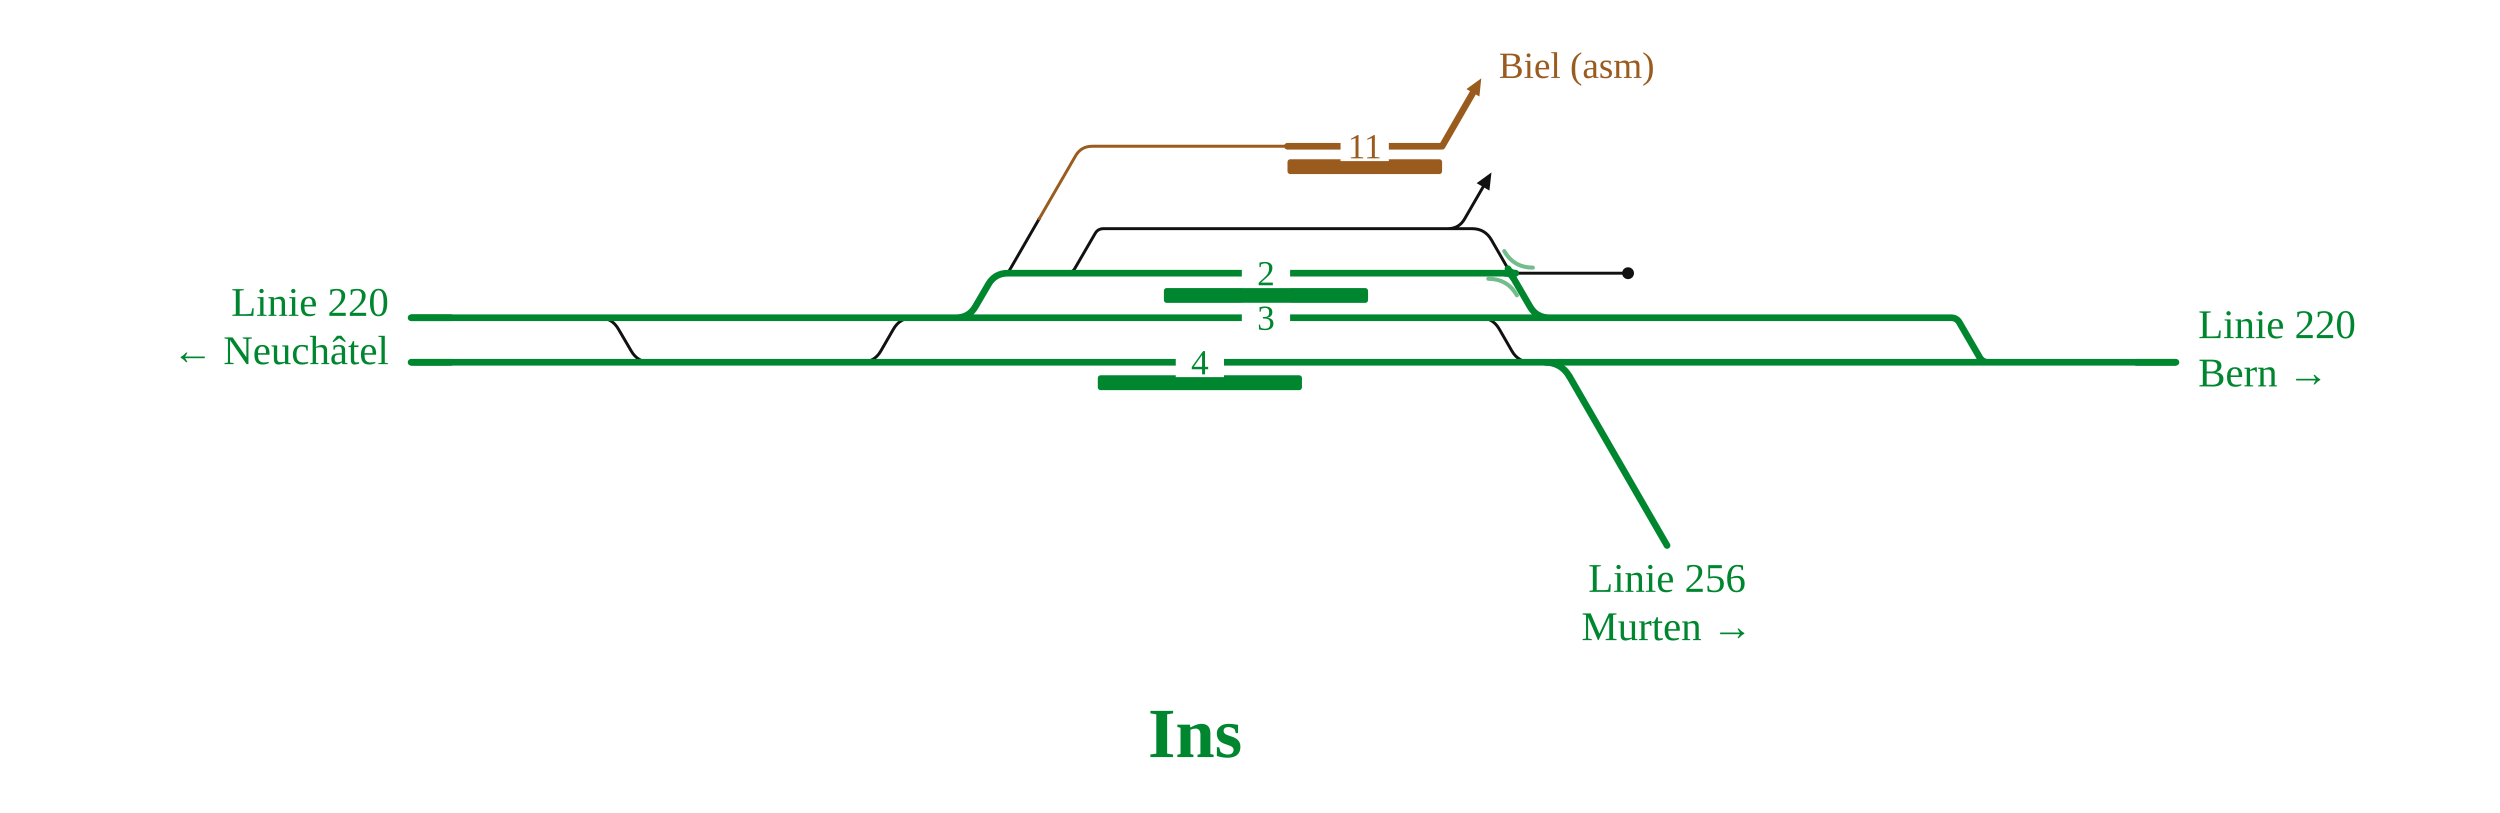
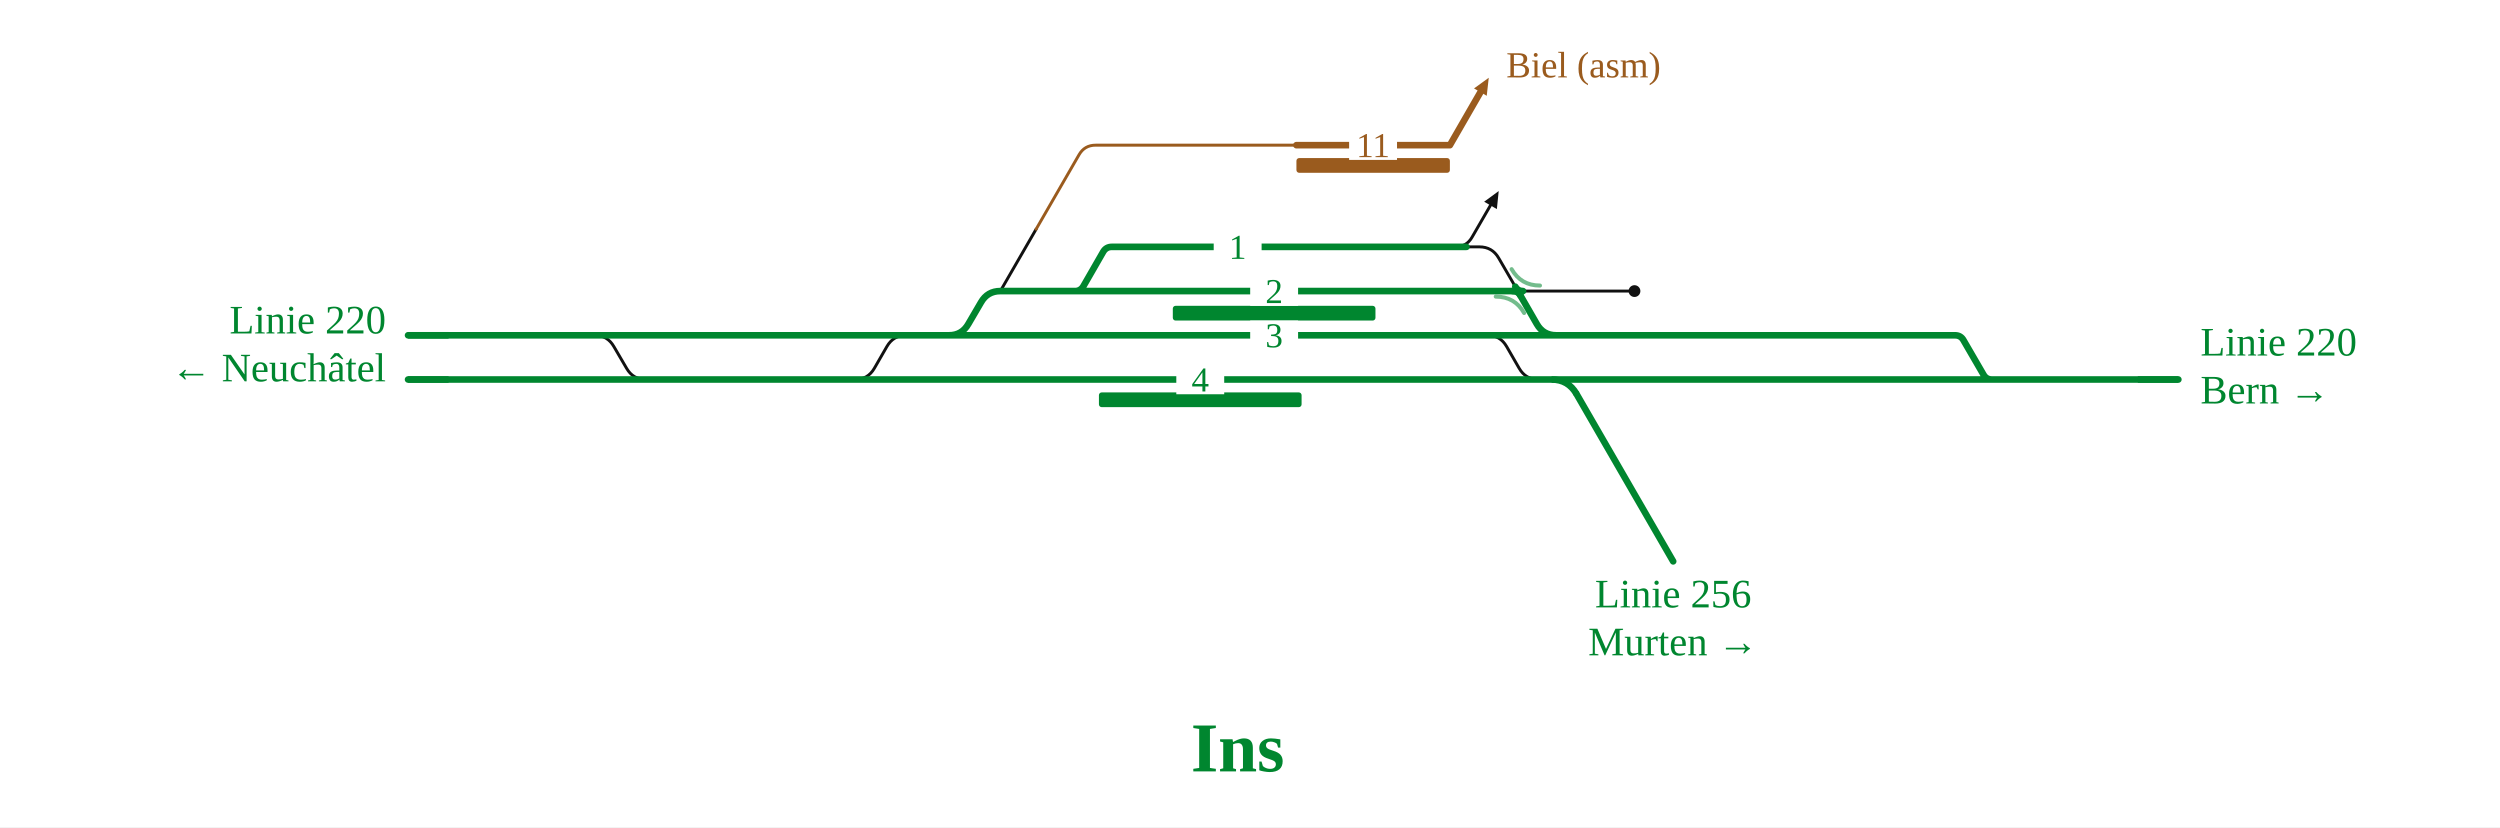
- <svg xmlns="http://www.w3.org/2000/svg" viewBox="0 0 1347 438" width="1347" height="438" font-family="Fira Sans, Source Sans 3, Helvetica, Arial, sans-serif">
+ <svg xmlns="http://www.w3.org/2000/svg" viewBox="0 0 1357 449" width="1357" height="449" font-family="Fira Sans, Source Sans 3, Helvetica, Arial, sans-serif">
  <rect width="100%" height="100%" fill="#fff" />
  <g fill="none" stroke-linecap="round" stroke-linejoin="round">
-     <path d="M813.9,147.2H877.2 M796.2,171.2H797.3Q804.3,171.2 807.8,177.3L814.6,189.1Q818.1,195.2 825.1,195.2H825.1 M464.1,195.2H464.1Q471.1,195.2 474.6,189.1L481.4,177.3Q484.9,171.2 491.9,171.2H491.9 M322.7,171.2H322.7Q329.7,171.2 333.2,177.3L340.1,189.1Q343.6,195.2 350.6,195.2H350.6 M574.6,147.2H574.6Q577.7,147.2 579.2,144.5L590.0,125.9Q591.5,123.2 594.6,123.2H594.6M594.6,123.2H786.1 M786.1,123.2L786.1,123.2 M780.1,123.2Q786.1,123.2 789.1,118.0L799.1,100.7 M786.1,123.2L793.1,123.2Q800.1,123.2 803.6,129.3L813.9,147.2 M543.0,147.2L559.9,117.9" stroke="#111" stroke-width="1.6" />
-     <path d="M574.6,147.2H813.9 M543.0,147.2H574.6 M491.9,171.2H515.1 M515.1,171.2H796.2 M841.2,195.2H1071.2 M464.1,195.2H825.1 M825.1,195.2H841.2  M796.2,171.2H841.8 M350.6,195.2H464.1 M322.7,171.2H491.9 M841.8,171.2H1051.2M1051.2,171.2H1051.2Q1054.3,171.2 1055.8,173.9L1066.6,192.5Q1068.2,195.2 1071.2,195.2H1071.2 M515.1,171.2H515.1Q522.1,171.2 525.6,165.1L532.5,153.3Q536.0,147.2 543.0,147.2H543.0 M1071.2,195.2H1172.4 M221.5,195.2H350.6 M221.5,171.2H322.7 M813.9,147.2L824.3,165.1Q827.8,171.2 834.8,171.2L841.8,171.2" stroke="#00862f" stroke-width="3.6" />
-     <path d="M811.1,147.2Q813.9,147.2 815.3,149.6" fill="none" stroke="#00862f" stroke-width="3.6" stroke-linecap="round" />
-     <path d="M816.7,147.2Q813.9,147.2 812.5,144.8" fill="none" stroke="#00862f" stroke-width="3.6" stroke-linecap="round" />
-     <path d="M798.1,42.2L797.1,52.0L790.1,48.0Z" fill="#9a5b1e" stroke="none" />
-     <path d="M559.9,117.9L579.5,84.0Q582.5,78.8 588.5,78.8L646.8,78.8 M646.8,78.8L693.7,78.8" stroke="#9a5b1e" stroke-width="1.6" />
-     <path d="M693.7,78.8L777.0,78.8 M777.0,78.8L793.6,50.0" stroke="#9a5b1e" stroke-width="3.6" />
+     <path d="M823.9,158.0H887.2 M806.2,182.0H807.3Q814.3,182.0 817.8,188.1L824.6,199.9Q828.1,206.0 835.1,206.0H835.1 M464.1,206.0H464.1Q471.1,206.0 474.6,199.9L481.4,188.1Q484.9,182.0 491.9,182.0H491.9 M322.7,182.0H322.7Q329.7,182.0 333.2,188.1L340.1,199.9Q343.6,206.0 350.6,206.0H350.6 M796.0,134.0L796.0,134.0 M790.0,134.0Q796.0,134.0 799.0,128.8L809.0,111.5 M796.0,134.0L803.0,134.0Q810.0,134.0 813.5,140.1L823.9,158.0 M543.0,158.0L562.4,124.4" stroke="#111" stroke-width="1.6" />
+     <path d="M583.5,158.0H823.9 M543.0,158.0H583.5 M491.9,182.0H515.1 M515.1,182.0H806.2 M851.2,206.0H1081.2 M464.1,206.0H835.1 M835.1,206.0H851.2  M806.2,182.0H851.7 M350.6,206.0H464.1 M322.7,182.0H491.9 M583.5,158.0H583.5Q586.5,158.0 588.1,155.3L598.8,136.7Q600.4,134.0 603.5,134.0H603.5M603.5,134.0H796.0 M851.7,182.0H1061.2M1061.2,182.0H1061.2Q1064.3,182.0 1065.8,184.7L1076.6,203.3Q1078.1,206.0 1081.2,206.0H1081.2 M515.1,182.0H515.1Q522.1,182.0 525.6,175.9L532.5,164.1Q536.0,158.0 543.0,158.0H543.0 M1081.2,206.0H1182.4 M221.5,206.0H350.6 M221.5,182.0H322.7 M823.9,158.0L834.2,175.9Q837.7,182.0 844.7,182.0L851.7,182.0" stroke="#00862f" stroke-width="3.6" />
+     <path d="M821.1,158.0Q823.9,158.0 825.3,160.4" fill="none" stroke="#00862f" stroke-width="3.6" stroke-linecap="round" />
+     <path d="M826.7,158.0Q823.9,158.0 822.5,155.6" fill="none" stroke="#00862f" stroke-width="3.6" stroke-linecap="round" />
+     <path d="M808.1,42.2L807.0,52.0L800.1,48.0Z" fill="#9a5b1e" stroke="none" />
+     <path d="M562.4,124.4L585.7,84.0Q588.7,78.8 594.7,78.8L656.8,78.8 M656.8,78.8L703.7,78.8" stroke="#9a5b1e" stroke-width="1.6" />
+     <path d="M703.7,78.8L787.0,78.8 M787.0,78.8L803.6,50.0" stroke="#9a5b1e" stroke-width="3.6" />
  </g>
-   <rect x="693.7" y="85.8" width="83.3" height="8" rx="1.5" fill="#9a5b1e" />
-   <text x="807.6" y="42.0" font-size="20" text-anchor="start" fill="#9a5b1e">Biel (asm)</text>
-   <rect x="722.3" y="70.8" width="26" height="16" fill="#fff" stroke="none" />
-   <text x="735.3" y="85.3" font-size="19" text-anchor="middle" fill="#9a5b1e">11</text>
+   <rect x="703.7" y="85.8" width="83.3" height="8" rx="1.5" fill="#9a5b1e" />
+   <text x="817.6" y="42.0" font-size="20" text-anchor="start" fill="#9a5b1e">Biel (asm)</text>
+   <rect x="732.3" y="70.8" width="26" height="16" fill="#fff" stroke="none" />
+   <text x="745.3" y="85.3" font-size="19" text-anchor="middle" fill="#9a5b1e">11</text>
  <g fill="none" stroke-linecap="round" stroke-linejoin="round">
</g>
-   <rect x="627.1" y="155.2" width="110.0" height="8" rx="1.5" fill="#00862f" />
-   <rect x="591.5" y="202.2" width="110.0" height="8" rx="1.5" fill="#00862f" />
-   <path d="M801.9,150.2Q812.2,150.2 817.3,159.1" fill="none" stroke="#00862f" stroke-opacity="0.55" stroke-width="2.2" stroke-linecap="round" />
-   <path d="M825.9,144.2Q815.6,144.2 810.5,135.3" fill="none" stroke="#00862f" stroke-opacity="0.55" stroke-width="2.2" stroke-linecap="round" />
-   <circle cx="877.2" cy="147.2" r="3.2" fill="#111" />
-   <path d="M803.6,92.9L802.5,102.7L795.6,98.7Z" fill="#111" />
-   <rect x="669.1" y="139.2" width="26" height="16" fill="#fff" />
-   <text x="682.1" y="153.7" font-size="19" text-anchor="middle" fill="#00862f">2</text>
-   <rect x="669.1" y="163.2" width="26" height="16" fill="#fff" />
-   <text x="682.1" y="177.7" font-size="19" text-anchor="middle" fill="#00862f">3</text>
-   <rect x="633.5" y="187.2" width="26" height="16" fill="#fff" />
-   <text x="646.5" y="201.7" font-size="19" text-anchor="middle" fill="#00862f">4</text>
-   <path d="M1150.4,195.2H1172.4" stroke="#00862f" stroke-width="3.6" fill="none" />
-   <path d="M243.5,195.2H221.5" stroke="#00862f" stroke-width="3.6" fill="none" />
-   <path d="M243.5,171.2H221.5" stroke="#00862f" stroke-width="3.6" fill="none" />
-   <path d="M832.2,195.2Q841.2,195.2 845.7,203.0" stroke="#00862f" stroke-width="3.6" fill="none" />
-   <path d="M845.7,203.0L845.7,203.0L898.2,293.9" stroke="#00862f" stroke-width="3.6" stroke-linecap="round" fill="none" />
-   <text x="1184.4" y="182.2" font-size="22" text-anchor="start" fill="#00862f">Linie 220</text>
-   <text x="1184.4" y="208.2" font-size="22" text-anchor="start" fill="#00862f">Bern →</text>
-   <text x="209.5" y="170.2" font-size="22" text-anchor="end" fill="#00862f">Linie 220</text>
-   <text x="209.5" y="196.2" font-size="22" text-anchor="end" fill="#00862f">← Neuchâtel</text>
-   <text x="898.2" y="318.9" font-size="22" text-anchor="middle" fill="#00862f">Linie 256</text>
-   <text x="898.2" y="344.9" font-size="22" text-anchor="middle" fill="#00862f">Murten →</text>
-   <text x="643.9" y="407.9" font-size="38" font-weight="700" text-anchor="middle" fill="#00862f">Ins</text>
+   <rect x="636.6" y="166.0" width="110.0" height="8" rx="1.5" fill="#00862f" />
+   <rect x="596.5" y="213.0" width="110.0" height="8" rx="1.5" fill="#00862f" />
+   <path d="M811.9,161.0Q822.2,161.0 827.3,169.9" fill="none" stroke="#00862f" stroke-opacity="0.55" stroke-width="2.2" stroke-linecap="round" />
+   <path d="M835.9,155.0Q825.6,155.0 820.5,146.1" fill="none" stroke="#00862f" stroke-opacity="0.55" stroke-width="2.2" stroke-linecap="round" />
+   <circle cx="887.2" cy="158.0" r="3.2" fill="#111" />
+   <path d="M813.5,103.7L812.5,113.5L805.6,109.5Z" fill="#111" data-pfeil="0" />
+   <rect x="678.6" y="150.0" width="26" height="16" fill="#fff" />
+   <text x="691.6" y="164.5" font-size="19" text-anchor="middle" fill="#00862f">2</text>
+   <rect x="678.6" y="174.0" width="26" height="16" fill="#fff" />
+   <text x="691.6" y="188.5" font-size="19" text-anchor="middle" fill="#00862f">3</text>
+   <rect x="638.5" y="198.0" width="26" height="16" fill="#fff" />
+   <text x="651.5" y="212.5" font-size="19" text-anchor="middle" fill="#00862f">4</text>
+   <rect x="658.8" y="126.0" width="26" height="16" fill="#fff" />
+   <text x="671.8" y="140.5" font-size="19" text-anchor="middle" fill="#00862f">1</text>
+   <path d="M1160.4,206.0H1182.4" stroke="#00862f" stroke-width="3.6" fill="none" />
+   <path d="M243.5,206.0H221.5" stroke="#00862f" stroke-width="3.6" fill="none" />
+   <path d="M243.5,182.0H221.5" stroke="#00862f" stroke-width="3.6" fill="none" />
+   <path d="M842.2,206.0Q851.2,206.0 855.7,213.8" stroke="#00862f" stroke-width="3.6" fill="none" />
+   <path d="M855.7,213.8L855.7,213.8L908.2,304.7" stroke="#00862f" stroke-width="3.6" stroke-linecap="round" fill="none" />
+   <text x="1194.4" y="193.0" font-size="22" text-anchor="start" fill="#00862f">Linie 220</text>
+   <text x="1194.4" y="219.0" font-size="22" text-anchor="start" fill="#00862f">Bern →</text>
+   <text x="209.5" y="181.0" font-size="22" text-anchor="end" fill="#00862f">Linie 220</text>
+   <text x="209.5" y="207.0" font-size="22" text-anchor="end" fill="#00862f">← Neuchâtel</text>
+   <text x="908.2" y="329.7" font-size="22" text-anchor="middle" fill="#00862f">Linie 256</text>
+   <text x="908.2" y="355.7" font-size="22" text-anchor="middle" fill="#00862f">Murten →</text>
+   <text x="671.8" y="418.7" font-size="38" font-weight="700" text-anchor="middle" fill="#00862f">Ins</text>
</svg>
